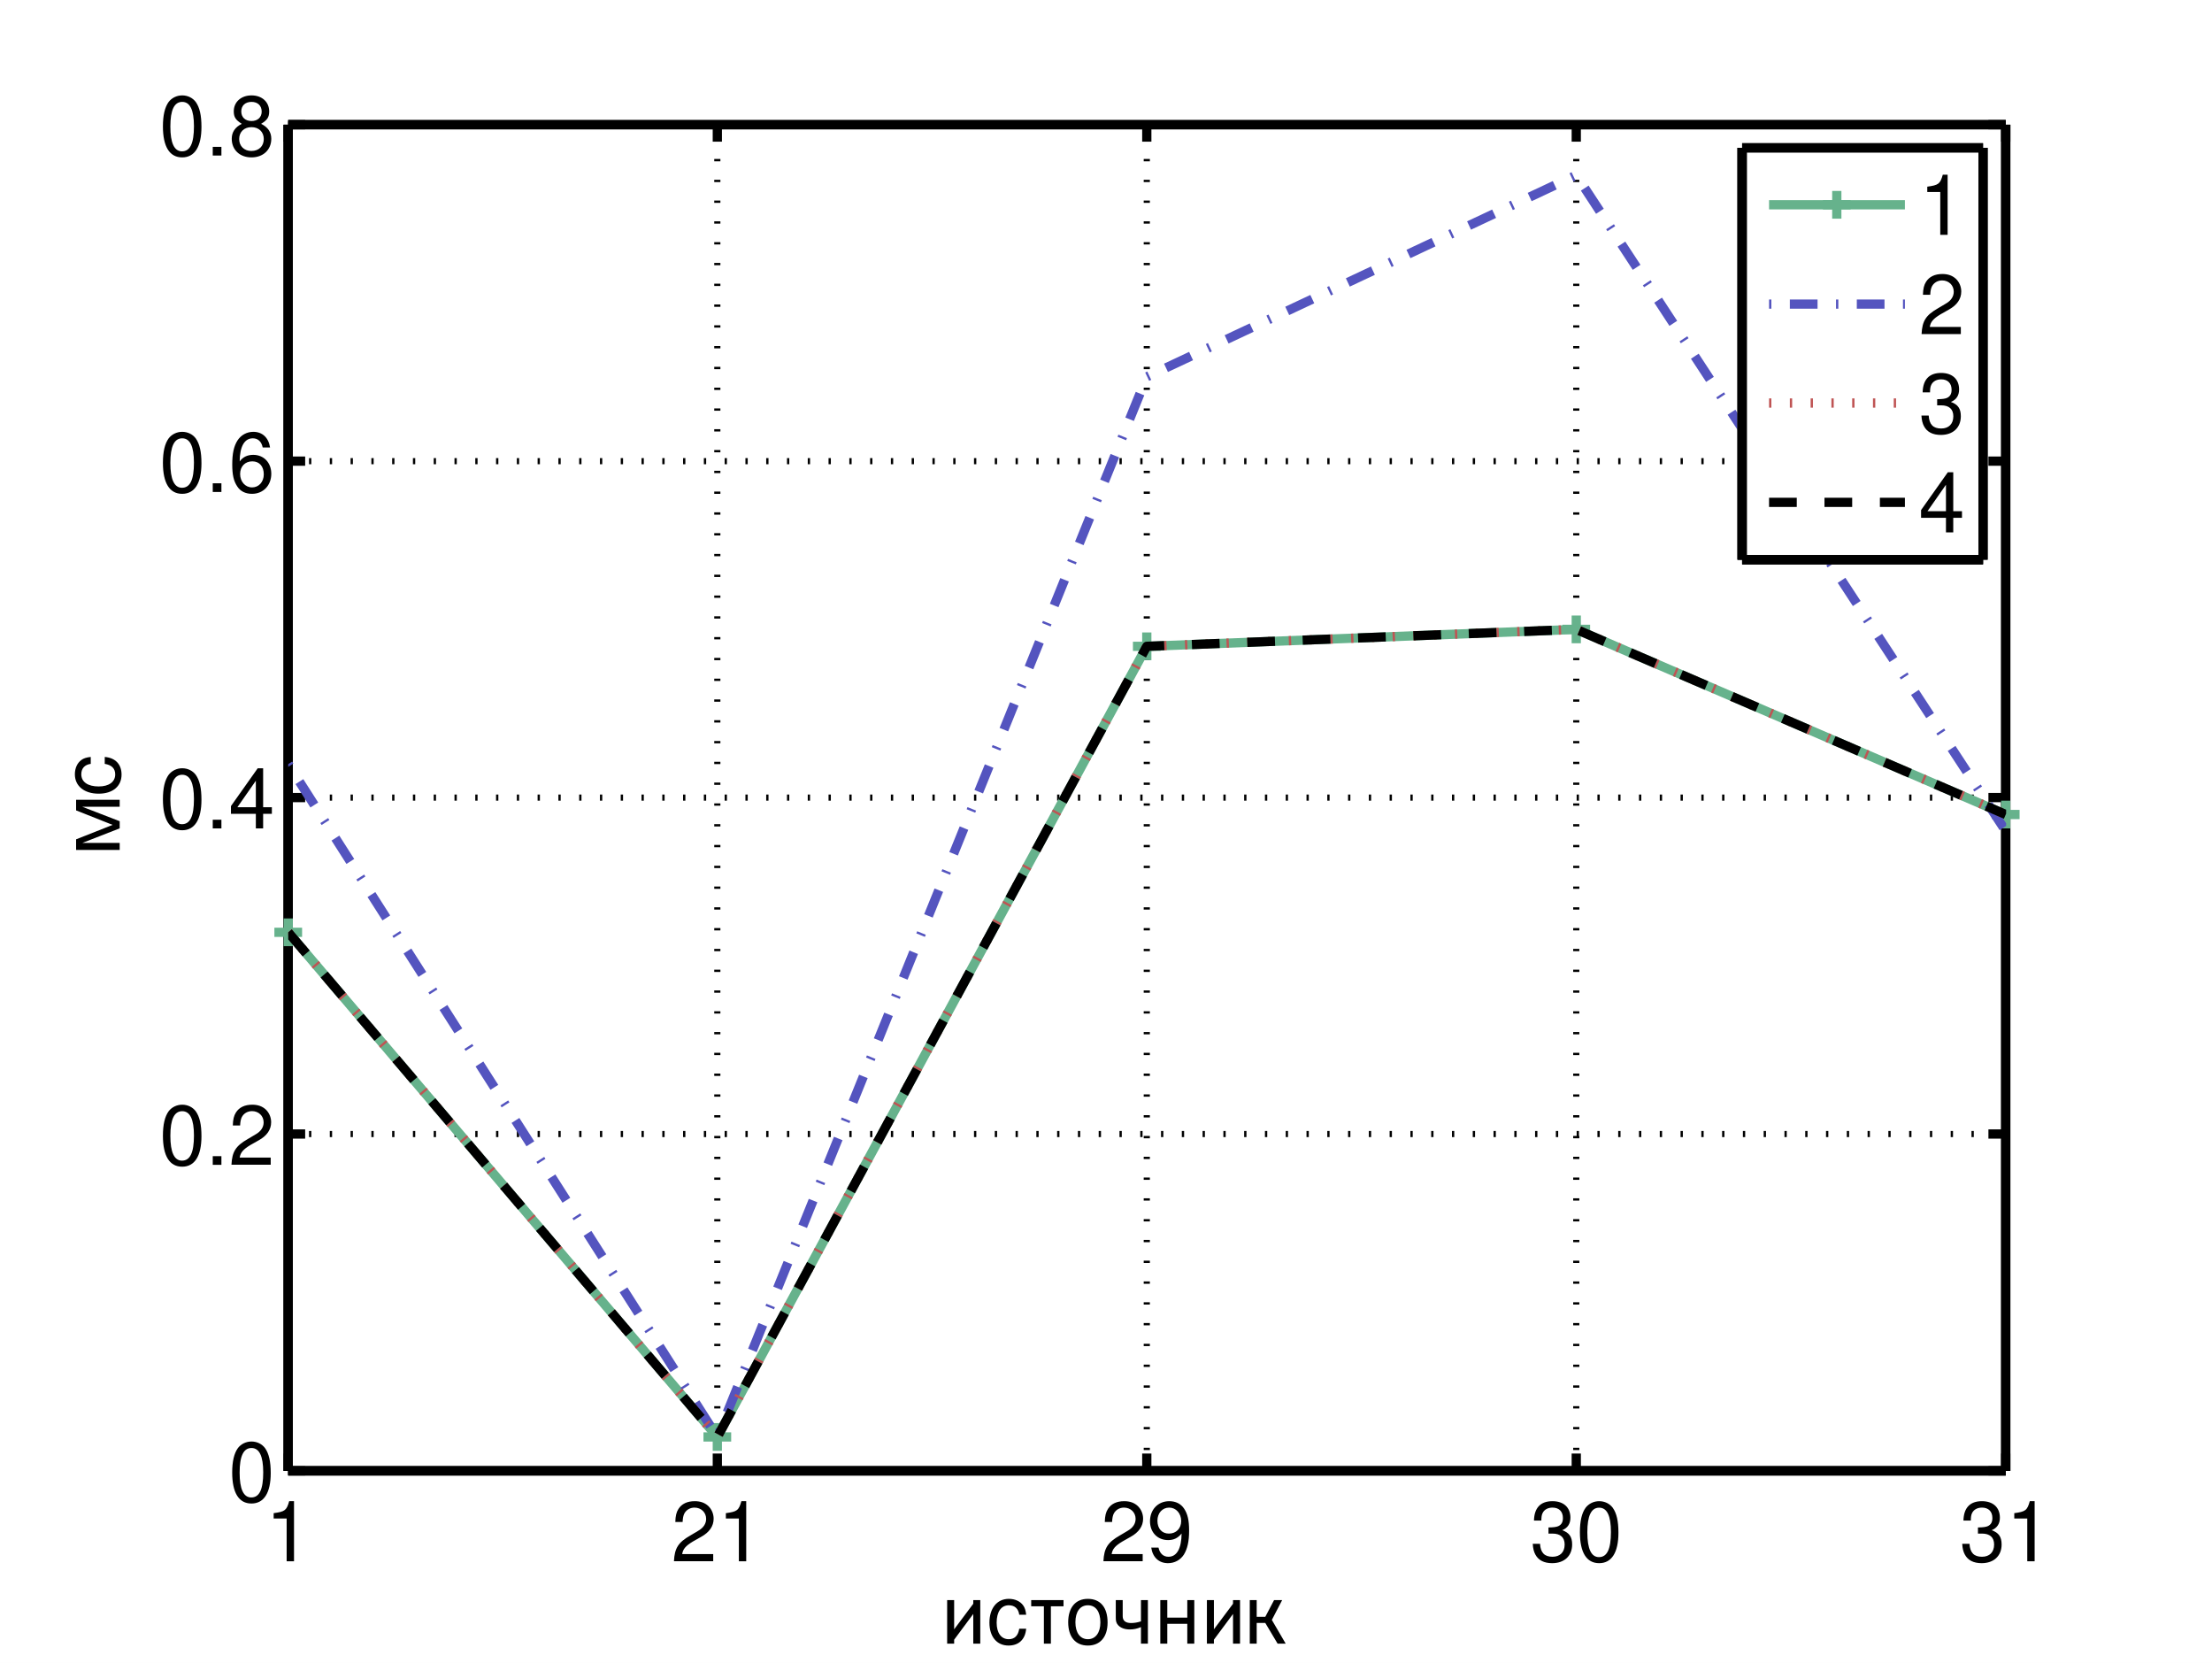
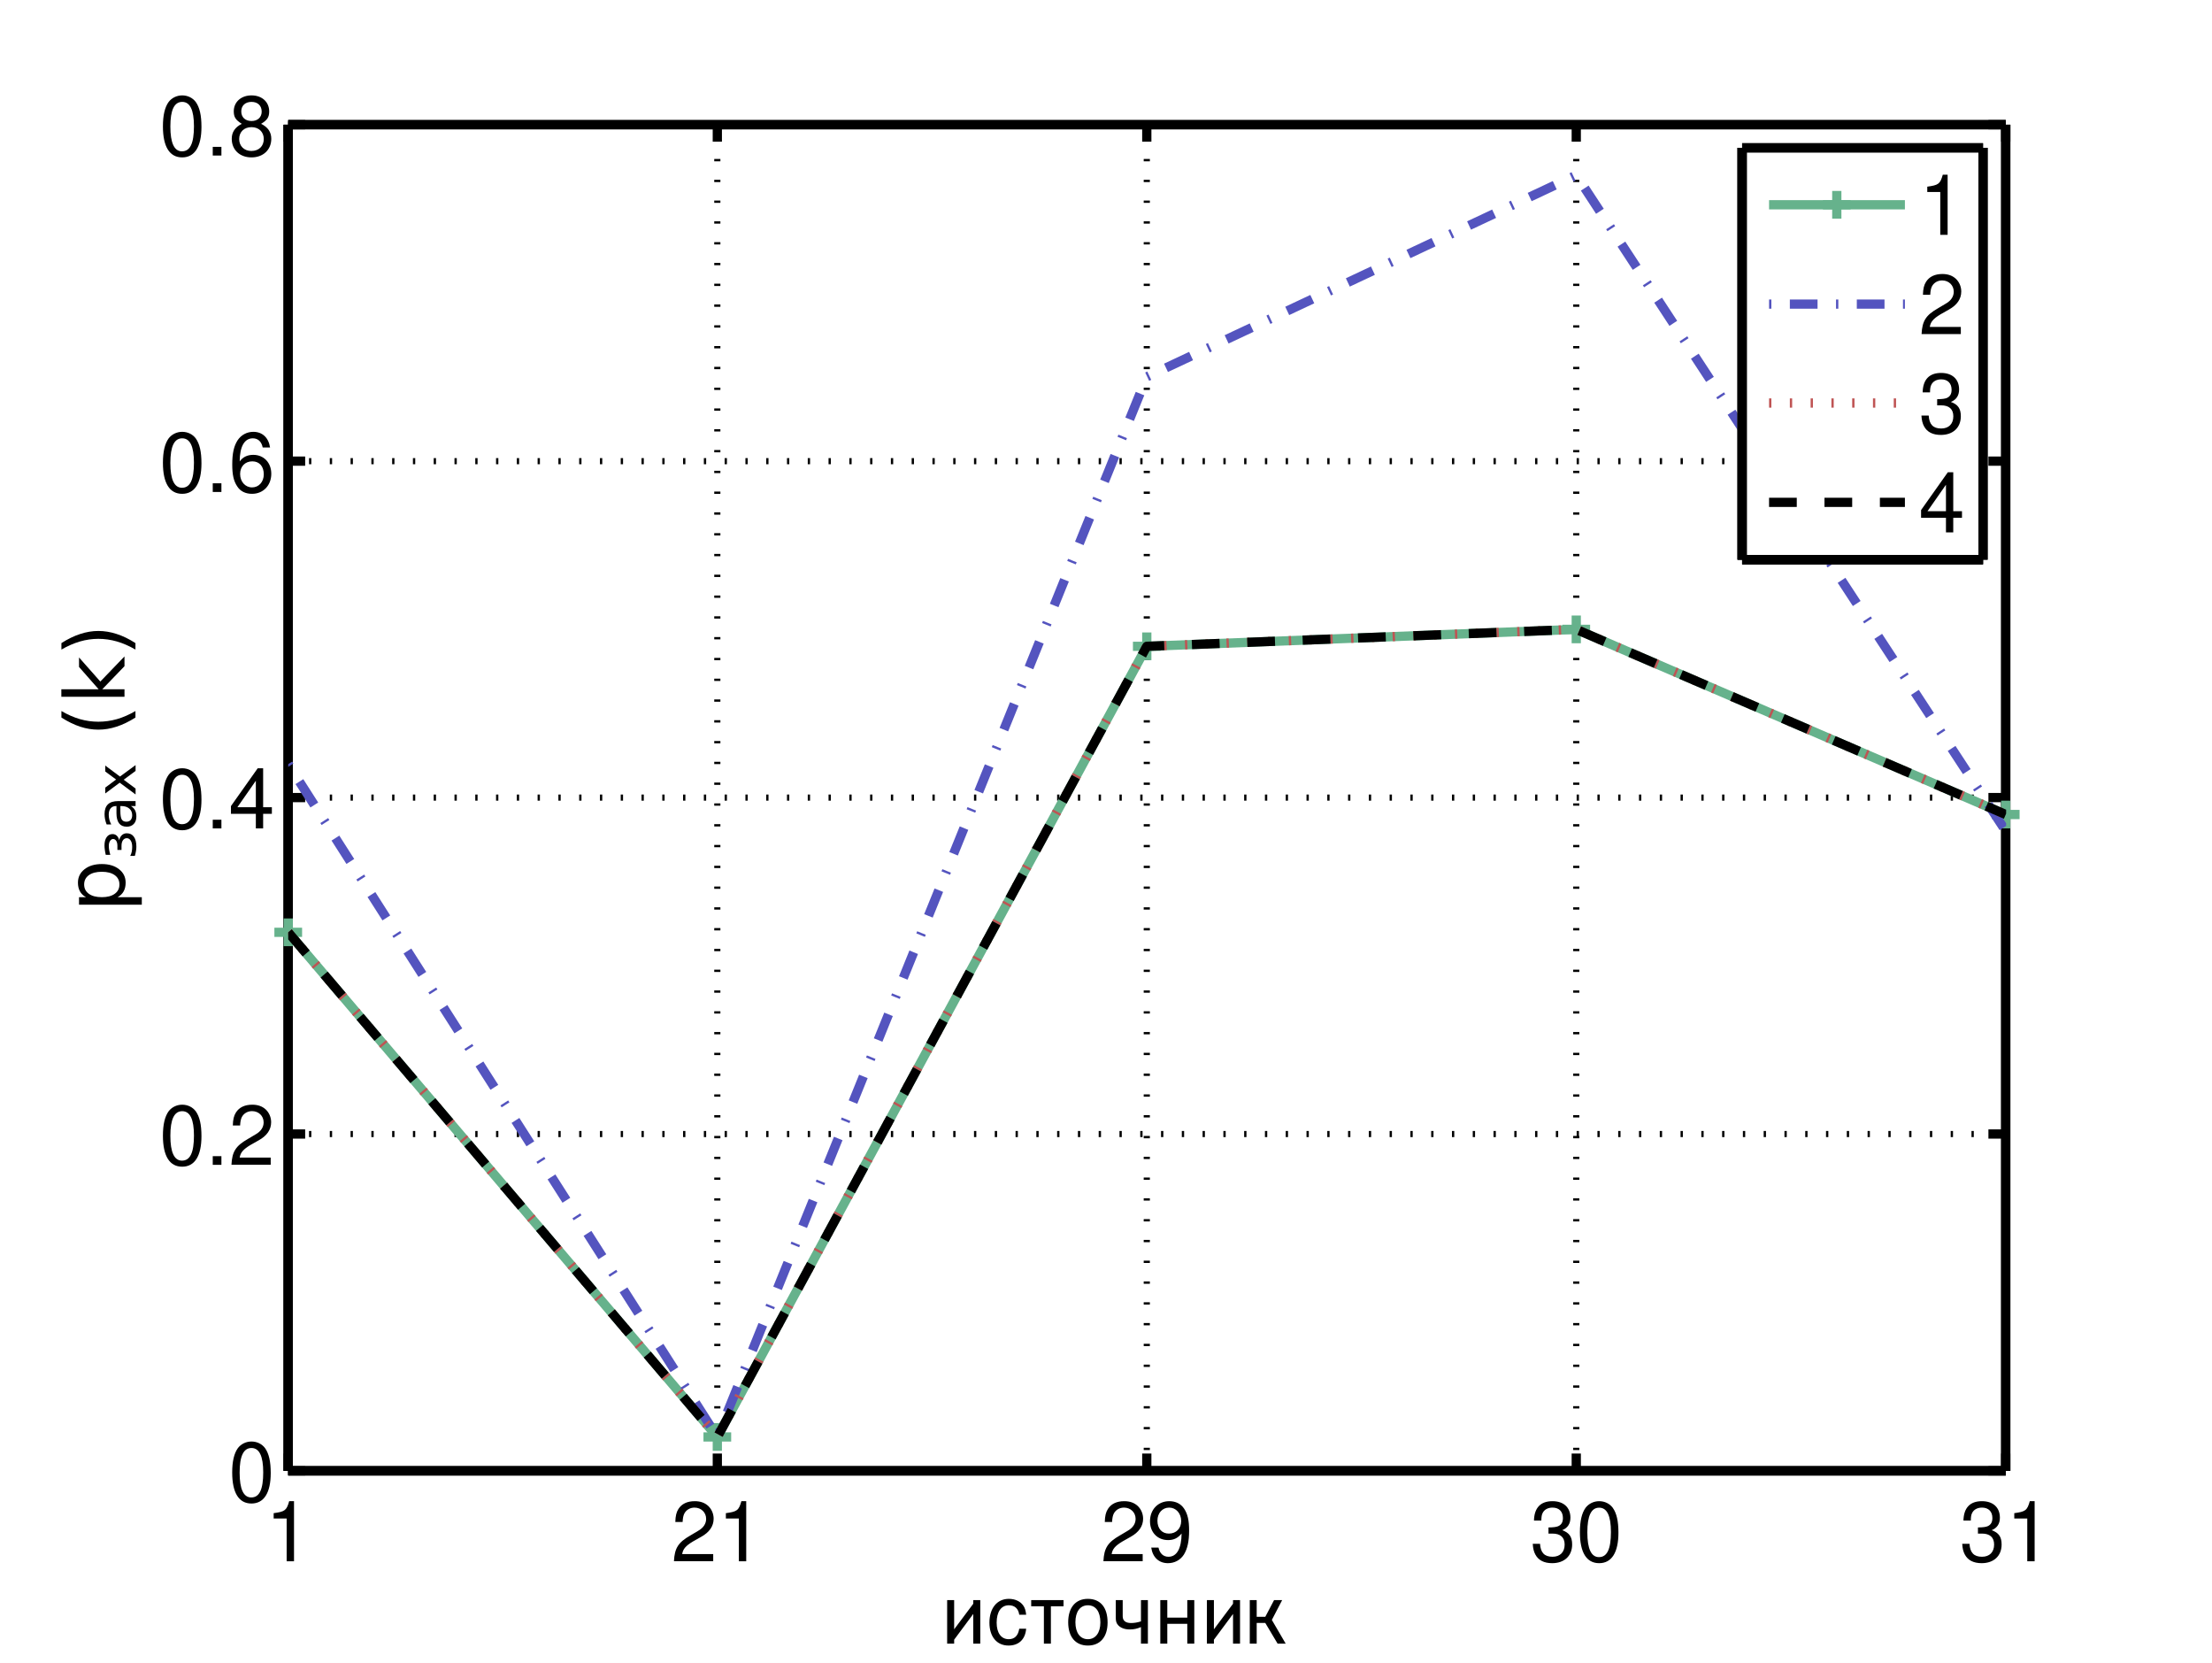
<svg xmlns="http://www.w3.org/2000/svg" id="svg2" version="1.1" width="598.75" height="450" xml:space="preserve">
  <defs id="defs6">
    <clipPath clipPathUnits="userSpaceOnUse" id="clipPath184">
      <path d="m 624.168,415 3720,0 0,2915 -3720,0 0,-2915 z" id="path186" />
    </clipPath>
    <clipPath clipPathUnits="userSpaceOnUse" id="clipPath214">
      <path d="m 624.168,415 3720,0 0,2915 -3720,0 0,-2915 z" id="path216" />
    </clipPath>
    <clipPath clipPathUnits="userSpaceOnUse" id="clipPath268">
      <path d="m 3772.5,2387.5 522.5,0 0,892.5 -522.5,0 0,-892.5 z" id="path270" />
    </clipPath>
    <clipPath clipPathUnits="userSpaceOnUse" id="clipPath278">
      <path d="m 3895.83,3074.17 164.168,0 0,164.164 -164.168,0 0,-164.164 z" id="path280" />
    </clipPath>
    <clipPath clipPathUnits="userSpaceOnUse" id="clipPath296">
      <path d="m 3772.5,2387.5 522.5,0 0,892.5 -522.5,0 0,-892.5 z" id="path298" />
    </clipPath>
    <clipPath clipPathUnits="userSpaceOnUse" id="clipPath312">
      <path d="m 3772.5,2387.5 522.5,0 0,892.5 -522.5,0 0,-892.5 z" id="path314" />
    </clipPath>
    <clipPath clipPathUnits="userSpaceOnUse" id="clipPath328">
      <path d="m 3772.5,2387.5 522.5,0 0,892.5 -522.5,0 0,-892.5 z" id="path330" />
    </clipPath>
  </defs>
  <g id="g10" transform="matrix(1.25,0,0,-1.25,0,450)">
    <g id="g12" transform="scale(0.1,0.1)">
      <path d="m 0,0 4790,0 0,3600 L 0,3600 0,0 z" style="fill:#ffffff;fill-opacity:1;fill-rule:nonzero;stroke:none" id="path14" />
      <path d="m 624.168,415.832 3719.16,0 0,2914.17 -3719.16,0 0,-2914.17 z" style="fill:#ffffff;fill-opacity:1;fill-rule:evenodd;stroke:none" id="path16" />
      <path d="m 624.168,415.832 0,2914.168 3719.162,0 0,-2914.168 -3719.162,0" style="fill:none;stroke:#ffffff;stroke-opacity:1;stroke-width:20;stroke-linecap:butt;stroke-linejoin:round;stroke-miterlimit:10;stroke-dasharray:none" id="path18" />
      <path d="m 624.168,415.832 0,2914.168" style="fill:none;stroke:#000000;stroke-opacity:1;stroke-width:13.333;stroke-linecap:butt;stroke-linejoin:round;stroke-miterlimit:10;stroke-dasharray:5,40;stroke-dashoffset:0" id="path20" />
      <path d="m 624.168,3330 0,0" style="fill:none;stroke:#000000;stroke-opacity:1;stroke-width:13.333;stroke-linecap:butt;stroke-linejoin:round;stroke-miterlimit:10;stroke-dasharray:5,40;stroke-dashoffset:0" id="path22" />
      <path d="m 1553.33,415.832 0,2914.168" style="fill:none;stroke:#000000;stroke-opacity:1;stroke-width:13.333;stroke-linecap:butt;stroke-linejoin:round;stroke-miterlimit:10;stroke-dasharray:5,40;stroke-dashoffset:0" id="path24" />
      <path d="m 1553.33,3330 0,0" style="fill:none;stroke:#000000;stroke-opacity:1;stroke-width:13.333;stroke-linecap:butt;stroke-linejoin:round;stroke-miterlimit:10;stroke-dasharray:5,40;stroke-dashoffset:0" id="path26" />
      <path d="m 2483.33,415.832 0,2914.168" style="fill:none;stroke:#000000;stroke-opacity:1;stroke-width:13.333;stroke-linecap:butt;stroke-linejoin:round;stroke-miterlimit:10;stroke-dasharray:5,40;stroke-dashoffset:0" id="path28" />
      <path d="m 2483.33,3330 0,0" style="fill:none;stroke:#000000;stroke-opacity:1;stroke-width:13.333;stroke-linecap:butt;stroke-linejoin:round;stroke-miterlimit:10;stroke-dasharray:5,40;stroke-dashoffset:0" id="path30" />
      <path d="m 3413.33,415.832 0,2914.168" style="fill:none;stroke:#000000;stroke-opacity:1;stroke-width:13.333;stroke-linecap:butt;stroke-linejoin:round;stroke-miterlimit:10;stroke-dasharray:5,40;stroke-dashoffset:0" id="path32" />
      <path d="m 3413.33,3330 0,0" style="fill:none;stroke:#000000;stroke-opacity:1;stroke-width:13.333;stroke-linecap:butt;stroke-linejoin:round;stroke-miterlimit:10;stroke-dasharray:5,40;stroke-dashoffset:0" id="path34" />
      <path d="m 4343.33,415.832 0,2914.168" style="fill:none;stroke:#000000;stroke-opacity:1;stroke-width:13.333;stroke-linecap:butt;stroke-linejoin:round;stroke-miterlimit:10;stroke-dasharray:5,40;stroke-dashoffset:0" id="path36" />
      <path d="m 4343.33,3330 0,0" style="fill:none;stroke:#000000;stroke-opacity:1;stroke-width:13.333;stroke-linecap:butt;stroke-linejoin:round;stroke-miterlimit:10;stroke-dasharray:5,40;stroke-dashoffset:0" id="path38" />
      <path d="m 624.168,415.832 3719.162,0" style="fill:none;stroke:#000000;stroke-opacity:1;stroke-width:13.333;stroke-linecap:butt;stroke-linejoin:round;stroke-miterlimit:10;stroke-dasharray:5,40;stroke-dashoffset:0" id="path40" />
      <path d="m 4343.33,415.832 0,0" style="fill:none;stroke:#000000;stroke-opacity:1;stroke-width:13.333;stroke-linecap:butt;stroke-linejoin:round;stroke-miterlimit:10;stroke-dasharray:5,40;stroke-dashoffset:0" id="path42" />
      <path d="m 624.168,1145 3719.162,0" style="fill:none;stroke:#000000;stroke-opacity:1;stroke-width:13.333;stroke-linecap:butt;stroke-linejoin:round;stroke-miterlimit:10;stroke-dasharray:5,40;stroke-dashoffset:0" id="path44" />
      <path d="m 4343.33,1145 0,0" style="fill:none;stroke:#000000;stroke-opacity:1;stroke-width:13.333;stroke-linecap:butt;stroke-linejoin:round;stroke-miterlimit:10;stroke-dasharray:5,40;stroke-dashoffset:0" id="path46" />
      <path d="m 624.168,1873.33 3719.162,0" style="fill:none;stroke:#000000;stroke-opacity:1;stroke-width:13.333;stroke-linecap:butt;stroke-linejoin:round;stroke-miterlimit:10;stroke-dasharray:5,40;stroke-dashoffset:0" id="path48" />
      <path d="m 4343.33,1873.33 0,0" style="fill:none;stroke:#000000;stroke-opacity:1;stroke-width:13.333;stroke-linecap:butt;stroke-linejoin:round;stroke-miterlimit:10;stroke-dasharray:5,40;stroke-dashoffset:0" id="path50" />
      <path d="m 624.168,2601.67 3719.162,0" style="fill:none;stroke:#000000;stroke-opacity:1;stroke-width:13.333;stroke-linecap:butt;stroke-linejoin:round;stroke-miterlimit:10;stroke-dasharray:5,40;stroke-dashoffset:0" id="path52" />
      <path d="m 4343.33,2601.67 0,0" style="fill:none;stroke:#000000;stroke-opacity:1;stroke-width:13.333;stroke-linecap:butt;stroke-linejoin:round;stroke-miterlimit:10;stroke-dasharray:5,40;stroke-dashoffset:0" id="path54" />
      <path d="m 624.168,3330 3719.162,0" style="fill:none;stroke:#000000;stroke-opacity:1;stroke-width:13.333;stroke-linecap:butt;stroke-linejoin:round;stroke-miterlimit:10;stroke-dasharray:5,40;stroke-dashoffset:0" id="path56" />
      <path d="m 4343.33,3330 0,0" style="fill:none;stroke:#000000;stroke-opacity:1;stroke-width:13.333;stroke-linecap:butt;stroke-linejoin:round;stroke-miterlimit:10;stroke-dasharray:5,40;stroke-dashoffset:0" id="path58" />
      <path d="m 624.168,3330 3719.162,0" style="fill:none;stroke:#000000;stroke-opacity:1;stroke-width:20;stroke-linecap:butt;stroke-linejoin:round;stroke-miterlimit:10;stroke-dasharray:none" id="path60" />
      <path d="m 624.168,415.832 3719.162,0" style="fill:none;stroke:#000000;stroke-opacity:1;stroke-width:20;stroke-linecap:butt;stroke-linejoin:round;stroke-miterlimit:10;stroke-dasharray:none" id="path62" />
      <path d="m 4343.33,415.832 0,2914.168" style="fill:none;stroke:#000000;stroke-opacity:1;stroke-width:20;stroke-linecap:butt;stroke-linejoin:round;stroke-miterlimit:10;stroke-dasharray:none" id="path64" />
      <path d="m 624.168,415.832 0,2914.168" style="fill:none;stroke:#000000;stroke-opacity:1;stroke-width:20;stroke-linecap:butt;stroke-linejoin:round;stroke-miterlimit:10;stroke-dasharray:none" id="path66" />
      <path d="m 624.168,415.832 3719.162,0" style="fill:none;stroke:#000000;stroke-opacity:1;stroke-width:20;stroke-linecap:butt;stroke-linejoin:round;stroke-miterlimit:10;stroke-dasharray:none" id="path68" />
      <path d="m 624.168,415.832 0,2914.168" style="fill:none;stroke:#000000;stroke-opacity:1;stroke-width:20;stroke-linecap:butt;stroke-linejoin:round;stroke-miterlimit:10;stroke-dasharray:none" id="path70" />
      <path d="m 624.168,415.832 0,37.5" style="fill:none;stroke:#000000;stroke-opacity:1;stroke-width:20;stroke-linecap:butt;stroke-linejoin:round;stroke-miterlimit:10;stroke-dasharray:none" id="path72" />
      <path d="m 624.168,3330 0,-36.67" style="fill:none;stroke:#000000;stroke-opacity:1;stroke-width:20;stroke-linecap:butt;stroke-linejoin:round;stroke-miterlimit:10;stroke-dasharray:none" id="path74" />
      <g id="g76" transform="scale(10,10)">
        <text transform="matrix(1,0,0,-1,57.4168,22)" id="text78">
          <tspan style="fill:#000000;fill-opacity:1;fill-rule:nonzero;stroke:none;font-family:Helvetica;font-variant:normal;font-weight:normal;font-size:18;writing-mode:lr;-inkscape-font-specification:Helvetica" x="0" y="0" id="tspan80">1</tspan>
        </text>
      </g>
      <path d="m 1553.33,415.832 0,37.5" style="fill:none;stroke:#000000;stroke-opacity:1;stroke-width:20;stroke-linecap:butt;stroke-linejoin:round;stroke-miterlimit:10;stroke-dasharray:none" id="path82" />
      <path d="m 1553.33,3330 0,-36.67" style="fill:none;stroke:#000000;stroke-opacity:1;stroke-width:20;stroke-linecap:butt;stroke-linejoin:round;stroke-miterlimit:10;stroke-dasharray:none" id="path84" />
      <g id="g86" transform="scale(10,10)">
        <text transform="matrix(1,0,0,-1,145.333,22)" id="text88">
          <tspan style="fill:#000000;fill-opacity:1;fill-rule:nonzero;stroke:none;font-family:Helvetica;font-variant:normal;font-weight:normal;font-size:18;writing-mode:lr;-inkscape-font-specification:Helvetica" x="0 10.008" y="0" id="tspan90">21</tspan>
        </text>
      </g>
      <path d="m 2483.33,415.832 0,37.5" style="fill:none;stroke:#000000;stroke-opacity:1;stroke-width:20;stroke-linecap:butt;stroke-linejoin:round;stroke-miterlimit:10;stroke-dasharray:none" id="path92" />
      <path d="m 2483.33,3330 0,-36.67" style="fill:none;stroke:#000000;stroke-opacity:1;stroke-width:20;stroke-linecap:butt;stroke-linejoin:round;stroke-miterlimit:10;stroke-dasharray:none" id="path94" />
      <g id="g96" transform="scale(10,10)">
        <text transform="matrix(1,0,0,-1,238.333,22)" id="text98">
          <tspan style="fill:#000000;fill-opacity:1;fill-rule:nonzero;stroke:none;font-family:Helvetica;font-variant:normal;font-weight:normal;font-size:18;writing-mode:lr;-inkscape-font-specification:Helvetica" x="0 10.008" y="0" id="tspan100">29</tspan>
        </text>
      </g>
      <path d="m 3413.33,415.832 0,37.5" style="fill:none;stroke:#000000;stroke-opacity:1;stroke-width:20;stroke-linecap:butt;stroke-linejoin:round;stroke-miterlimit:10;stroke-dasharray:none" id="path102" />
      <path d="m 3413.33,3330 0,-36.67" style="fill:none;stroke:#000000;stroke-opacity:1;stroke-width:20;stroke-linecap:butt;stroke-linejoin:round;stroke-miterlimit:10;stroke-dasharray:none" id="path104" />
      <g id="g106" transform="scale(10,10)">
        <text transform="matrix(1,0,0,-1,331.333,22)" id="text108">
          <tspan style="fill:#000000;fill-opacity:1;fill-rule:nonzero;stroke:none;font-family:Helvetica;font-variant:normal;font-weight:normal;font-size:18;writing-mode:lr;-inkscape-font-specification:Helvetica" x="0 10.008" y="0" id="tspan110">30</tspan>
        </text>
      </g>
      <path d="m 4343.33,415.832 0,37.5" style="fill:none;stroke:#000000;stroke-opacity:1;stroke-width:20;stroke-linecap:butt;stroke-linejoin:round;stroke-miterlimit:10;stroke-dasharray:none" id="path112" />
      <path d="m 4343.33,3330 0,-36.67" style="fill:none;stroke:#000000;stroke-opacity:1;stroke-width:20;stroke-linecap:butt;stroke-linejoin:round;stroke-miterlimit:10;stroke-dasharray:none" id="path114" />
      <g id="g116" transform="scale(10,10)">
        <text transform="matrix(1,0,0,-1,424.333,22)" id="text118">
          <tspan style="fill:#000000;fill-opacity:1;fill-rule:nonzero;stroke:none;font-family:Helvetica;font-variant:normal;font-weight:normal;font-size:18;writing-mode:lr;-inkscape-font-specification:Helvetica" x="0 10.008" y="0" id="tspan120">31</tspan>
        </text>
      </g>
      <path d="m 624.168,415.832 36.664,0" style="fill:none;stroke:#000000;stroke-opacity:1;stroke-width:20;stroke-linecap:butt;stroke-linejoin:round;stroke-miterlimit:10;stroke-dasharray:none" id="path122" />
      <path d="m 4343.33,415.832 -37.5,0" style="fill:none;stroke:#000000;stroke-opacity:1;stroke-width:20;stroke-linecap:butt;stroke-linejoin:round;stroke-miterlimit:10;stroke-dasharray:none" id="path124" />
      <g id="g126" transform="scale(10,10)">
        <text transform="matrix(1,0,0,-1,49.5,34.9168)" id="text128">
          <tspan style="fill:#000000;fill-opacity:1;fill-rule:nonzero;stroke:none;font-family:Helvetica;font-variant:normal;font-weight:normal;font-size:18;writing-mode:lr;-inkscape-font-specification:Helvetica" x="0" y="0" id="tspan130">0</tspan>
        </text>
      </g>
      <path d="m 624.168,1145 36.664,0" style="fill:none;stroke:#000000;stroke-opacity:1;stroke-width:20;stroke-linecap:butt;stroke-linejoin:round;stroke-miterlimit:10;stroke-dasharray:none" id="path132" />
      <path d="m 4343.33,1145 -37.5,0" style="fill:none;stroke:#000000;stroke-opacity:1;stroke-width:20;stroke-linecap:butt;stroke-linejoin:round;stroke-miterlimit:10;stroke-dasharray:none" id="path134" />
      <g id="g136" transform="scale(10,10)">
        <text transform="matrix(1,0,0,-1,34.5,107.833)" id="text138">
          <tspan style="fill:#000000;fill-opacity:1;fill-rule:nonzero;stroke:none;font-family:Helvetica;font-variant:normal;font-weight:normal;font-size:18;writing-mode:lr;-inkscape-font-specification:Helvetica" x="0 10.008 15.012" y="0" id="tspan140">0.2</tspan>
        </text>
      </g>
      <path d="m 624.168,1873.33 36.664,0" style="fill:none;stroke:#000000;stroke-opacity:1;stroke-width:20;stroke-linecap:butt;stroke-linejoin:round;stroke-miterlimit:10;stroke-dasharray:none" id="path142" />
      <path d="m 4343.33,1873.33 -37.5,0" style="fill:none;stroke:#000000;stroke-opacity:1;stroke-width:20;stroke-linecap:butt;stroke-linejoin:round;stroke-miterlimit:10;stroke-dasharray:none" id="path144" />
      <g id="g146" transform="scale(10,10)">
        <text transform="matrix(1,0,0,-1,34.5,180.667)" id="text148">
          <tspan style="fill:#000000;fill-opacity:1;fill-rule:nonzero;stroke:none;font-family:Helvetica;font-variant:normal;font-weight:normal;font-size:18;writing-mode:lr;-inkscape-font-specification:Helvetica" x="0 10.008 15.012" y="0" id="tspan150">0.4</tspan>
        </text>
      </g>
      <path d="m 624.168,2601.67 36.664,0" style="fill:none;stroke:#000000;stroke-opacity:1;stroke-width:20;stroke-linecap:butt;stroke-linejoin:round;stroke-miterlimit:10;stroke-dasharray:none" id="path152" />
      <path d="m 4343.33,2601.67 -37.5,0" style="fill:none;stroke:#000000;stroke-opacity:1;stroke-width:20;stroke-linecap:butt;stroke-linejoin:round;stroke-miterlimit:10;stroke-dasharray:none" id="path154" />
      <g id="g156" transform="scale(10,10)">
        <text transform="matrix(1,0,0,-1,34.5,253.5)" id="text158">
          <tspan style="fill:#000000;fill-opacity:1;fill-rule:nonzero;stroke:none;font-family:Helvetica;font-variant:normal;font-weight:normal;font-size:18;writing-mode:lr;-inkscape-font-specification:Helvetica" x="0 10.008 15.012" y="0" id="tspan160">0.6</tspan>
        </text>
      </g>
      <path d="m 624.168,3330 36.664,0" style="fill:none;stroke:#000000;stroke-opacity:1;stroke-width:20;stroke-linecap:butt;stroke-linejoin:round;stroke-miterlimit:10;stroke-dasharray:none" id="path162" />
      <path d="m 4343.33,3330 -37.5,0" style="fill:none;stroke:#000000;stroke-opacity:1;stroke-width:20;stroke-linecap:butt;stroke-linejoin:round;stroke-miterlimit:10;stroke-dasharray:none" id="path164" />
      <g id="g166" transform="scale(10,10)">
        <text transform="matrix(1,0,0,-1,34.5,326.333)" id="text168">
          <tspan style="fill:#000000;fill-opacity:1;fill-rule:nonzero;stroke:none;font-family:Helvetica;font-variant:normal;font-weight:normal;font-size:18;writing-mode:lr;-inkscape-font-specification:Helvetica" x="0 10.008 15.012" y="0" id="tspan170">0.8</tspan>
        </text>
      </g>
      <path d="m 624.168,3330 3719.162,0" style="fill:none;stroke:#000000;stroke-opacity:1;stroke-width:20;stroke-linecap:butt;stroke-linejoin:round;stroke-miterlimit:10;stroke-dasharray:none" id="path172" />
      <path d="m 624.168,415.832 3719.162,0" style="fill:none;stroke:#000000;stroke-opacity:1;stroke-width:20;stroke-linecap:butt;stroke-linejoin:round;stroke-miterlimit:10;stroke-dasharray:none" id="path174" />
      <path d="m 4343.33,415.832 0,2914.168" style="fill:none;stroke:#000000;stroke-opacity:1;stroke-width:20;stroke-linecap:butt;stroke-linejoin:round;stroke-miterlimit:10;stroke-dasharray:none" id="path176" />
      <path d="m 624.168,415.832 0,2914.168" style="fill:none;stroke:#000000;stroke-opacity:1;stroke-width:20;stroke-linecap:butt;stroke-linejoin:round;stroke-miterlimit:10;stroke-dasharray:none" id="path178" />
      <g id="g180">
        <g id="g182" clip-path="url(#clipPath184)">
          <path d="m 624.168,1581.67 929.162,-1092.502 930,1711.662 930,36.67 930,-400.83" style="fill:none;stroke:#66b28c;stroke-opacity:1;stroke-width:20;stroke-linecap:butt;stroke-linejoin:round;stroke-miterlimit:10;stroke-dasharray:none" id="path188" />
        </g>
      </g>
      <path d="m 594.168,1581.67 60,0" style="fill:none;stroke:#66b28c;stroke-opacity:1;stroke-width:20;stroke-linecap:butt;stroke-linejoin:round;stroke-miterlimit:10;stroke-dasharray:none" id="path190" />
      <path d="m 624.168,1611.67 0,-60" style="fill:none;stroke:#66b28c;stroke-opacity:1;stroke-width:20;stroke-linecap:butt;stroke-linejoin:round;stroke-miterlimit:10;stroke-dasharray:none" id="path192" />
      <path d="m 1523.33,489.168 60,0" style="fill:none;stroke:#66b28c;stroke-opacity:1;stroke-width:20;stroke-linecap:butt;stroke-linejoin:round;stroke-miterlimit:10;stroke-dasharray:none" id="path194" />
      <path d="m 1553.33,519.168 0,-60" style="fill:none;stroke:#66b28c;stroke-opacity:1;stroke-width:20;stroke-linecap:butt;stroke-linejoin:round;stroke-miterlimit:10;stroke-dasharray:none" id="path196" />
      <path d="m 2453.33,2200.83 60,0" style="fill:none;stroke:#66b28c;stroke-opacity:1;stroke-width:20;stroke-linecap:butt;stroke-linejoin:round;stroke-miterlimit:10;stroke-dasharray:none" id="path198" />
      <path d="m 2483.33,2230.83 0,-60" style="fill:none;stroke:#66b28c;stroke-opacity:1;stroke-width:20;stroke-linecap:butt;stroke-linejoin:round;stroke-miterlimit:10;stroke-dasharray:none" id="path200" />
      <path d="m 3383.33,2237.5 60,0" style="fill:none;stroke:#66b28c;stroke-opacity:1;stroke-width:20;stroke-linecap:butt;stroke-linejoin:round;stroke-miterlimit:10;stroke-dasharray:none" id="path202" />
      <path d="m 3413.33,2267.5 0,-60" style="fill:none;stroke:#66b28c;stroke-opacity:1;stroke-width:20;stroke-linecap:butt;stroke-linejoin:round;stroke-miterlimit:10;stroke-dasharray:none" id="path204" />
      <path d="m 4313.33,1836.67 60,0" style="fill:none;stroke:#66b28c;stroke-opacity:1;stroke-width:20;stroke-linecap:butt;stroke-linejoin:round;stroke-miterlimit:10;stroke-dasharray:none" id="path206" />
      <path d="m 4343.33,1866.67 0,-60" style="fill:none;stroke:#66b28c;stroke-opacity:1;stroke-width:20;stroke-linecap:butt;stroke-linejoin:round;stroke-miterlimit:10;stroke-dasharray:none" id="path208" />
      <g id="g210">
        <g id="g212" clip-path="url(#clipPath214)">
          <path d="m 624.168,1945.83 929.162,-1456.662 930,2295.002 930,436.66 930,-1420" style="fill:none;stroke:#5454bf;stroke-opacity:1;stroke-width:20;stroke-linecap:butt;stroke-linejoin:round;stroke-miterlimit:10;stroke-dasharray:5,40,60,40;stroke-dashoffset:0" id="path218" />
          <path d="m 624.168,1581.67 929.162,-1092.502 930,1711.662 930,36.67 930,-400.83" style="fill:none;stroke:#bf5454;stroke-opacity:1;stroke-width:20;stroke-linecap:butt;stroke-linejoin:round;stroke-miterlimit:10;stroke-dasharray:5,40;stroke-dashoffset:0" id="path220" />
          <path d="m 624.168,1581.67 929.162,-1092.502 930,1711.662 930,36.67 930,-400.83" style="fill:none;stroke:#000000;stroke-opacity:1;stroke-width:20;stroke-linecap:butt;stroke-linejoin:round;stroke-miterlimit:10;stroke-dasharray:60;stroke-dashoffset:0" id="path222" />
        </g>
      </g>
      <g id="g224" transform="scale(10,10)">
        <text transform="scale(1,-1)" id="text226" x="203.65" y="-4.167">
          <tspan style="font-size:18px;font-variant:normal;font-weight:normal;writing-mode:lr-tb;fill:#000000;fill-opacity:1;fill-rule:nonzero;stroke:none;font-family:Helvetica;-inkscape-font-specification:Helvetica" id="tspan228" x="203.65" y="-4.167">источник</tspan>
        </text>
-         <text transform="matrix(0,1,1,0,25.9168,175.25)" id="text230">
-           <tspan style="font-size:18px;font-variant:normal;font-weight:normal;writing-mode:lr-tb;fill:#000000;fill-opacity:1;fill-rule:nonzero;stroke:none;font-family:Helvetica;-inkscape-font-specification:Helvetica" id="tspan232" x="0" y="0">мс</tspan>
-         </text>
      </g>
      <path d="m 3772.5,2388.33 521.668,0 0,891.668 -521.668,0 0,-891.668 z" style="fill:#ffffff;fill-opacity:1;fill-rule:evenodd;stroke:none" id="path234" />
      <path d="m 3772.5,2388.33 0,891.67 521.67,0 0,-891.67 -521.67,0" style="fill:none;stroke:#ffffff;stroke-opacity:1;stroke-width:20;stroke-linecap:butt;stroke-linejoin:round;stroke-miterlimit:10;stroke-dasharray:none" id="path236" />
      <path d="m 3772.5,3280 521.67,0" style="fill:none;stroke:#000000;stroke-opacity:1;stroke-width:20;stroke-linecap:butt;stroke-linejoin:round;stroke-miterlimit:10;stroke-dasharray:none" id="path238" />
      <path d="m 3772.5,2388.33 521.67,0" style="fill:none;stroke:#000000;stroke-opacity:1;stroke-width:20;stroke-linecap:butt;stroke-linejoin:round;stroke-miterlimit:10;stroke-dasharray:none" id="path240" />
      <path d="m 4294.17,2388.33 0,891.67" style="fill:none;stroke:#000000;stroke-opacity:1;stroke-width:20;stroke-linecap:butt;stroke-linejoin:round;stroke-miterlimit:10;stroke-dasharray:none" id="path242" />
      <path d="m 3772.5,2388.33 0,891.67" style="fill:none;stroke:#000000;stroke-opacity:1;stroke-width:20;stroke-linecap:butt;stroke-linejoin:round;stroke-miterlimit:10;stroke-dasharray:none" id="path244" />
      <path d="m 3772.5,2388.33 521.67,0" style="fill:none;stroke:#000000;stroke-opacity:1;stroke-width:20;stroke-linecap:butt;stroke-linejoin:round;stroke-miterlimit:10;stroke-dasharray:none" id="path246" />
      <path d="m 3772.5,2388.33 0,891.67" style="fill:none;stroke:#000000;stroke-opacity:1;stroke-width:20;stroke-linecap:butt;stroke-linejoin:round;stroke-miterlimit:10;stroke-dasharray:none" id="path248" />
      <path d="m 3772.5,3280 521.67,0" style="fill:none;stroke:#000000;stroke-opacity:1;stroke-width:20;stroke-linecap:butt;stroke-linejoin:round;stroke-miterlimit:10;stroke-dasharray:none" id="path250" />
      <path d="m 3772.5,2388.33 521.67,0" style="fill:none;stroke:#000000;stroke-opacity:1;stroke-width:20;stroke-linecap:butt;stroke-linejoin:round;stroke-miterlimit:10;stroke-dasharray:none" id="path252" />
      <path d="m 4294.17,2388.33 0,891.67" style="fill:none;stroke:#000000;stroke-opacity:1;stroke-width:20;stroke-linecap:butt;stroke-linejoin:round;stroke-miterlimit:10;stroke-dasharray:none" id="path254" />
      <path d="m 3772.5,2388.33 0,891.67" style="fill:none;stroke:#000000;stroke-opacity:1;stroke-width:20;stroke-linecap:butt;stroke-linejoin:round;stroke-miterlimit:10;stroke-dasharray:none" id="path256" />
      <g id="g258" transform="scale(10,10)">
        <text transform="matrix(1,0,0,-1,415.5,309.167)" id="text260">
          <tspan style="fill:#000000;fill-opacity:1;fill-rule:nonzero;stroke:none;font-family:Helvetica;font-variant:normal;font-weight:normal;font-size:18;writing-mode:lr;-inkscape-font-specification:Helvetica" x="0" y="0" id="tspan262">1</tspan>
        </text>
      </g>
      <g id="g264">
        <g id="g266" clip-path="url(#clipPath268)">
          <path d="m 3830.83,3156.67 294.17,0" style="fill:none;stroke:#66b28c;stroke-opacity:1;stroke-width:20;stroke-linecap:butt;stroke-linejoin:round;stroke-miterlimit:10;stroke-dasharray:none" id="path272" />
        </g>
      </g>
      <g id="g274">
        <g id="g276" clip-path="url(#clipPath278)">
          <path d="m 3947.5,3156.67 60,0" style="fill:none;stroke:#66b28c;stroke-opacity:1;stroke-width:20;stroke-linecap:butt;stroke-linejoin:round;stroke-miterlimit:10;stroke-dasharray:none" id="path282" />
          <path d="m 3977.5,3186.67 0,-60" style="fill:none;stroke:#66b28c;stroke-opacity:1;stroke-width:20;stroke-linecap:butt;stroke-linejoin:round;stroke-miterlimit:10;stroke-dasharray:none" id="path284" />
        </g>
      </g>
      <g id="g286" transform="scale(10,10)">
        <text transform="matrix(1,0,0,-1,415.5,287.667)" id="text288">
          <tspan style="fill:#000000;fill-opacity:1;fill-rule:nonzero;stroke:none;font-family:Helvetica;font-variant:normal;font-weight:normal;font-size:18;writing-mode:lr;-inkscape-font-specification:Helvetica" x="0" y="0" id="tspan290">2</tspan>
        </text>
      </g>
      <g id="g292">
        <g id="g294" clip-path="url(#clipPath296)">
          <path d="m 3830.83,2941.67 294.17,0" style="fill:none;stroke:#5454bf;stroke-opacity:1;stroke-width:20;stroke-linecap:butt;stroke-linejoin:round;stroke-miterlimit:10;stroke-dasharray:5,40,60,40;stroke-dashoffset:0" id="path300" />
        </g>
      </g>
      <g id="g302" transform="scale(10,10)">
        <text transform="matrix(1,0,0,-1,415.5,266.25)" id="text304">
          <tspan style="fill:#000000;fill-opacity:1;fill-rule:nonzero;stroke:none;font-family:Helvetica;font-variant:normal;font-weight:normal;font-size:18;writing-mode:lr;-inkscape-font-specification:Helvetica" x="0" y="0" id="tspan306">3</tspan>
        </text>
      </g>
      <g id="g308">
        <g id="g310" clip-path="url(#clipPath312)">
          <path d="m 3830.83,2727.5 294.17,0" style="fill:none;stroke:#bf5454;stroke-opacity:1;stroke-width:20;stroke-linecap:butt;stroke-linejoin:round;stroke-miterlimit:10;stroke-dasharray:5,40;stroke-dashoffset:0" id="path316" />
        </g>
      </g>
      <g id="g318" transform="scale(10,10)">
        <text transform="matrix(1,0,0,-1,415.5,244.75)" id="text320">
          <tspan style="fill:#000000;fill-opacity:1;fill-rule:nonzero;stroke:none;font-family:Helvetica;font-variant:normal;font-weight:normal;font-size:18;writing-mode:lr;-inkscape-font-specification:Helvetica" x="0" y="0" id="tspan322">4</tspan>
        </text>
      </g>
      <g id="g324">
        <g id="g326" clip-path="url(#clipPath328)">
          <path d="m 3830.83,2512.5 294.17,0" style="fill:none;stroke:#000000;stroke-opacity:1;stroke-width:20;stroke-linecap:butt;stroke-linejoin:round;stroke-miterlimit:10;stroke-dasharray:60;stroke-dashoffset:0" id="path332" />
        </g>
      </g>
    </g>
+     <text style="font-size:12px" transform="matrix(0,1,1,0,0,0)" id="text222" x="162.506" y="26.959">
+       <tspan style="font-size:18px;font-variant:normal;font-weight:normal;writing-mode:lr-tb;fill:#000000;fill-opacity:1;fill-rule:nonzero;stroke:none;font-family:DejaVu Sans;-inkscape-font-specification:DejaVuSans" x="162.506" y="26.959" id="tspan224">p<tspan style="font-size:12px;baseline-shift:sub" id="tspan4268">зах</tspan> (k)</tspan>
+     </text>
  </g>
</svg>
